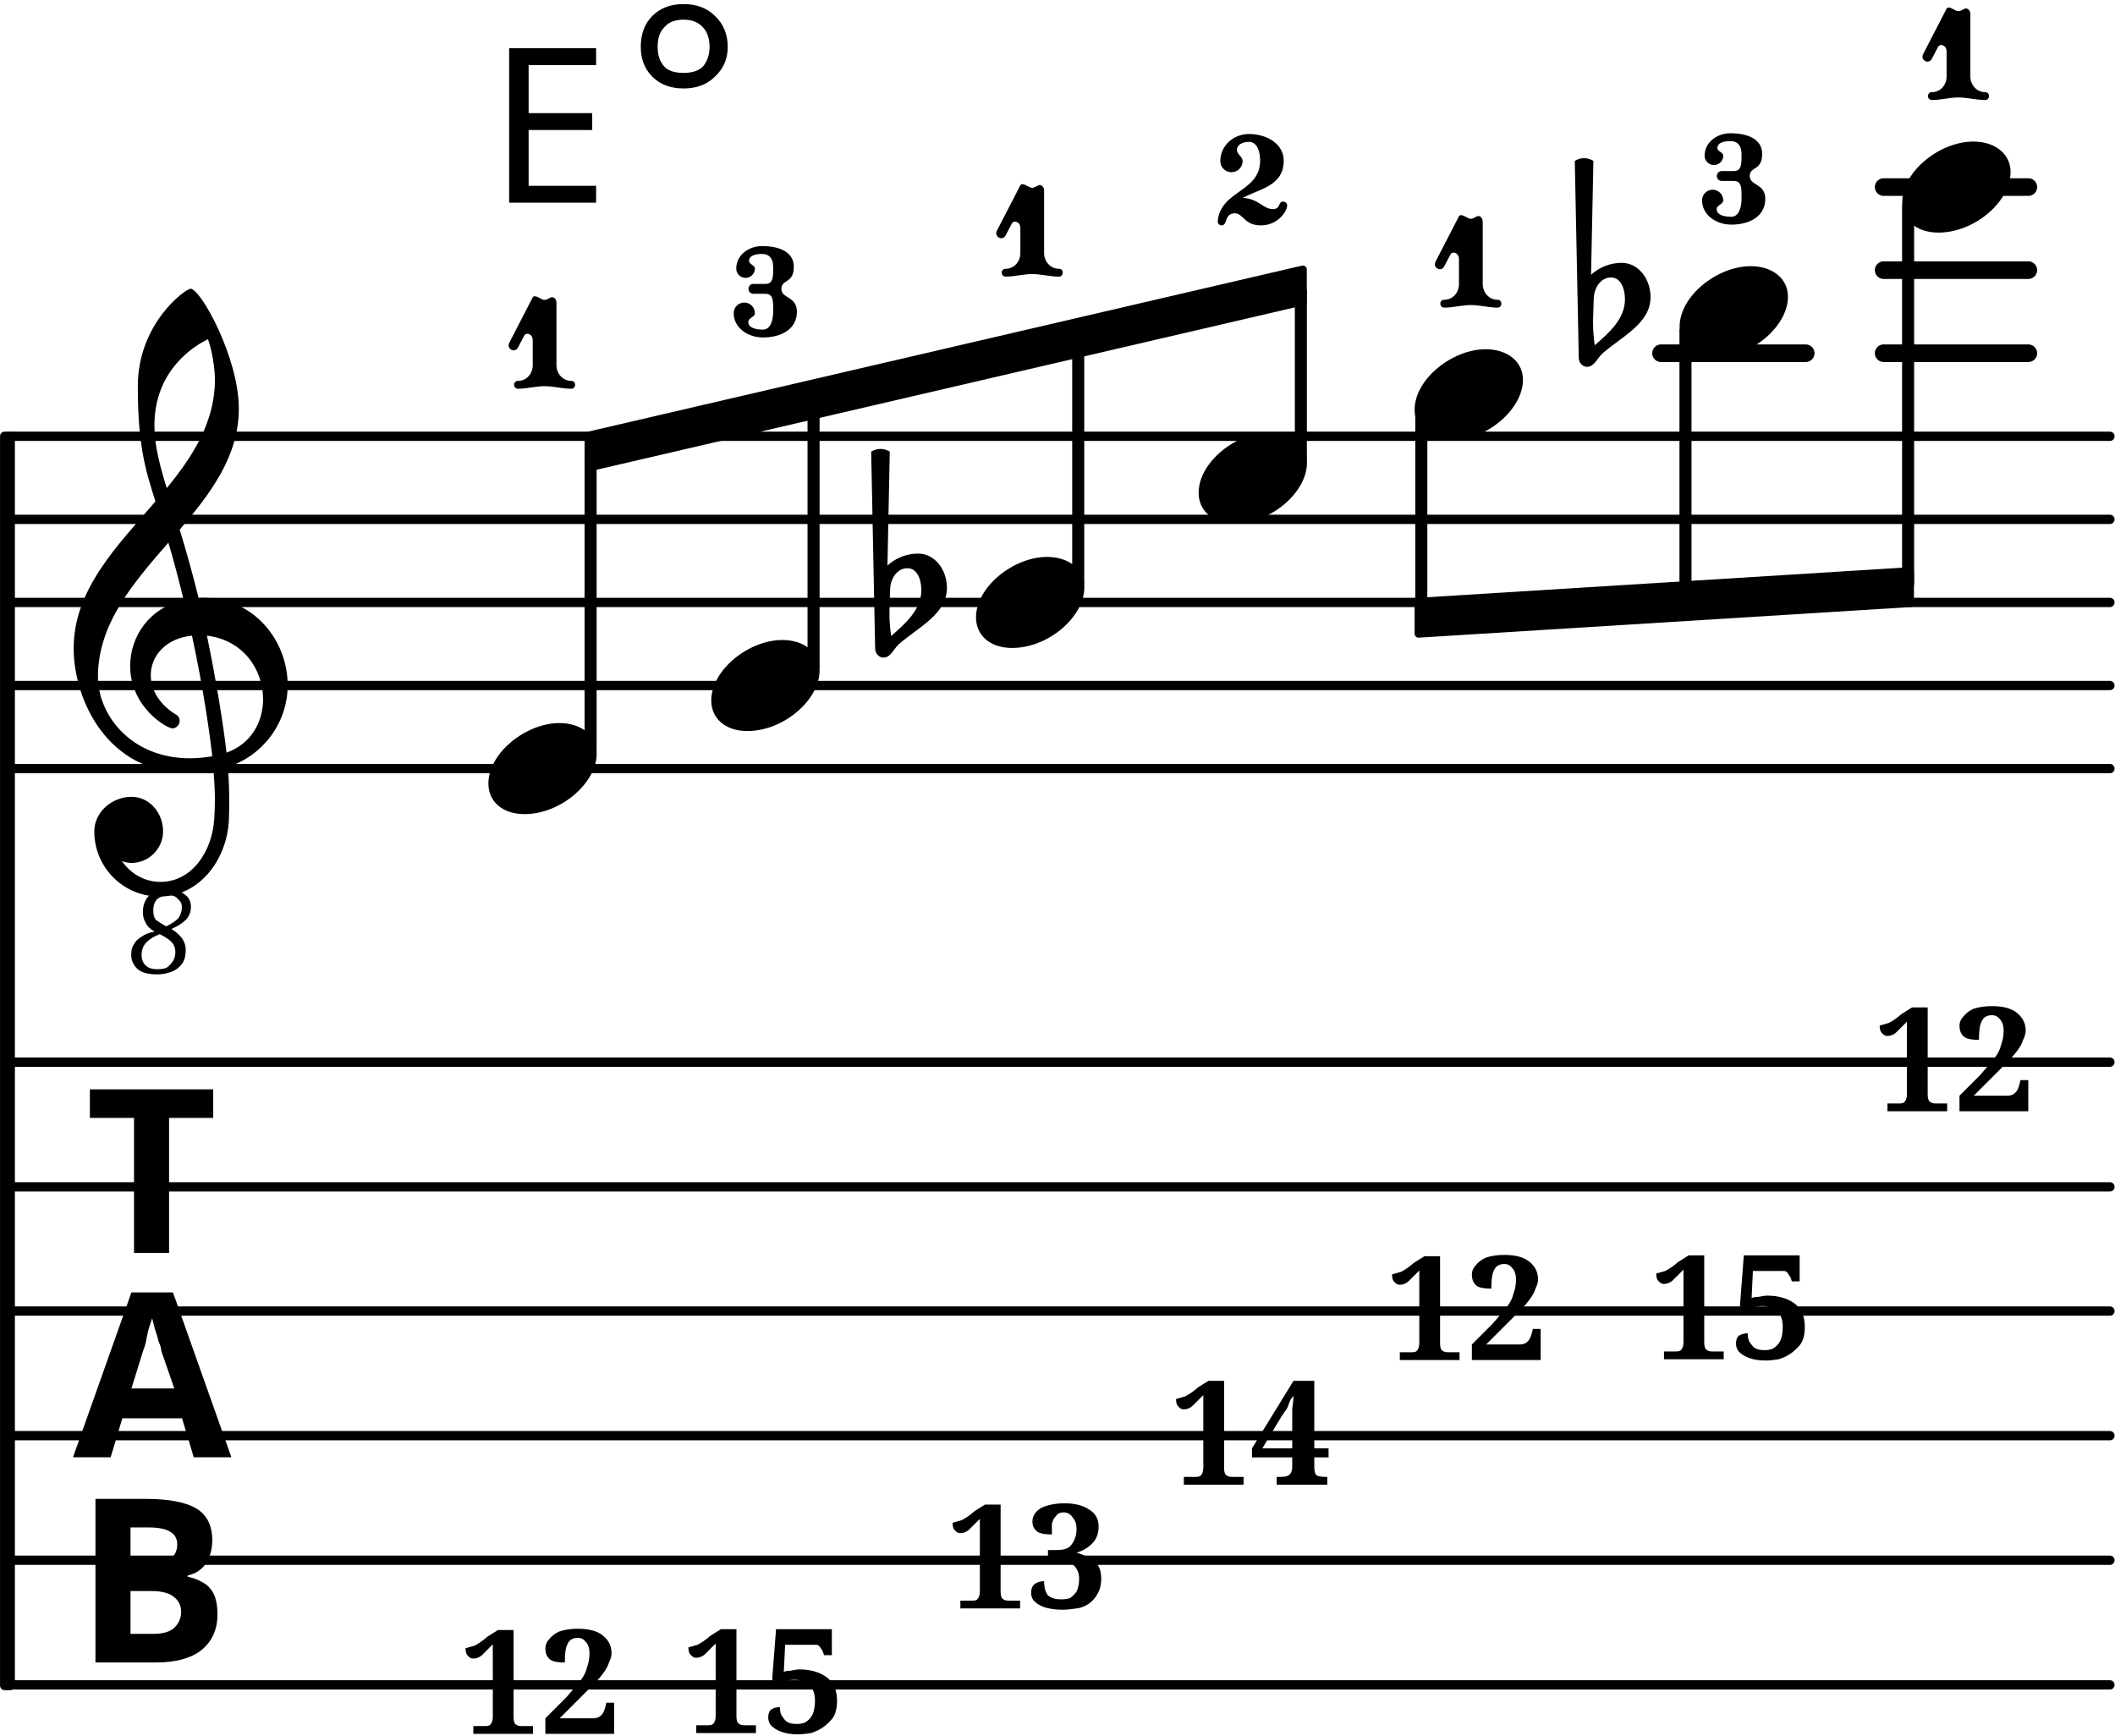
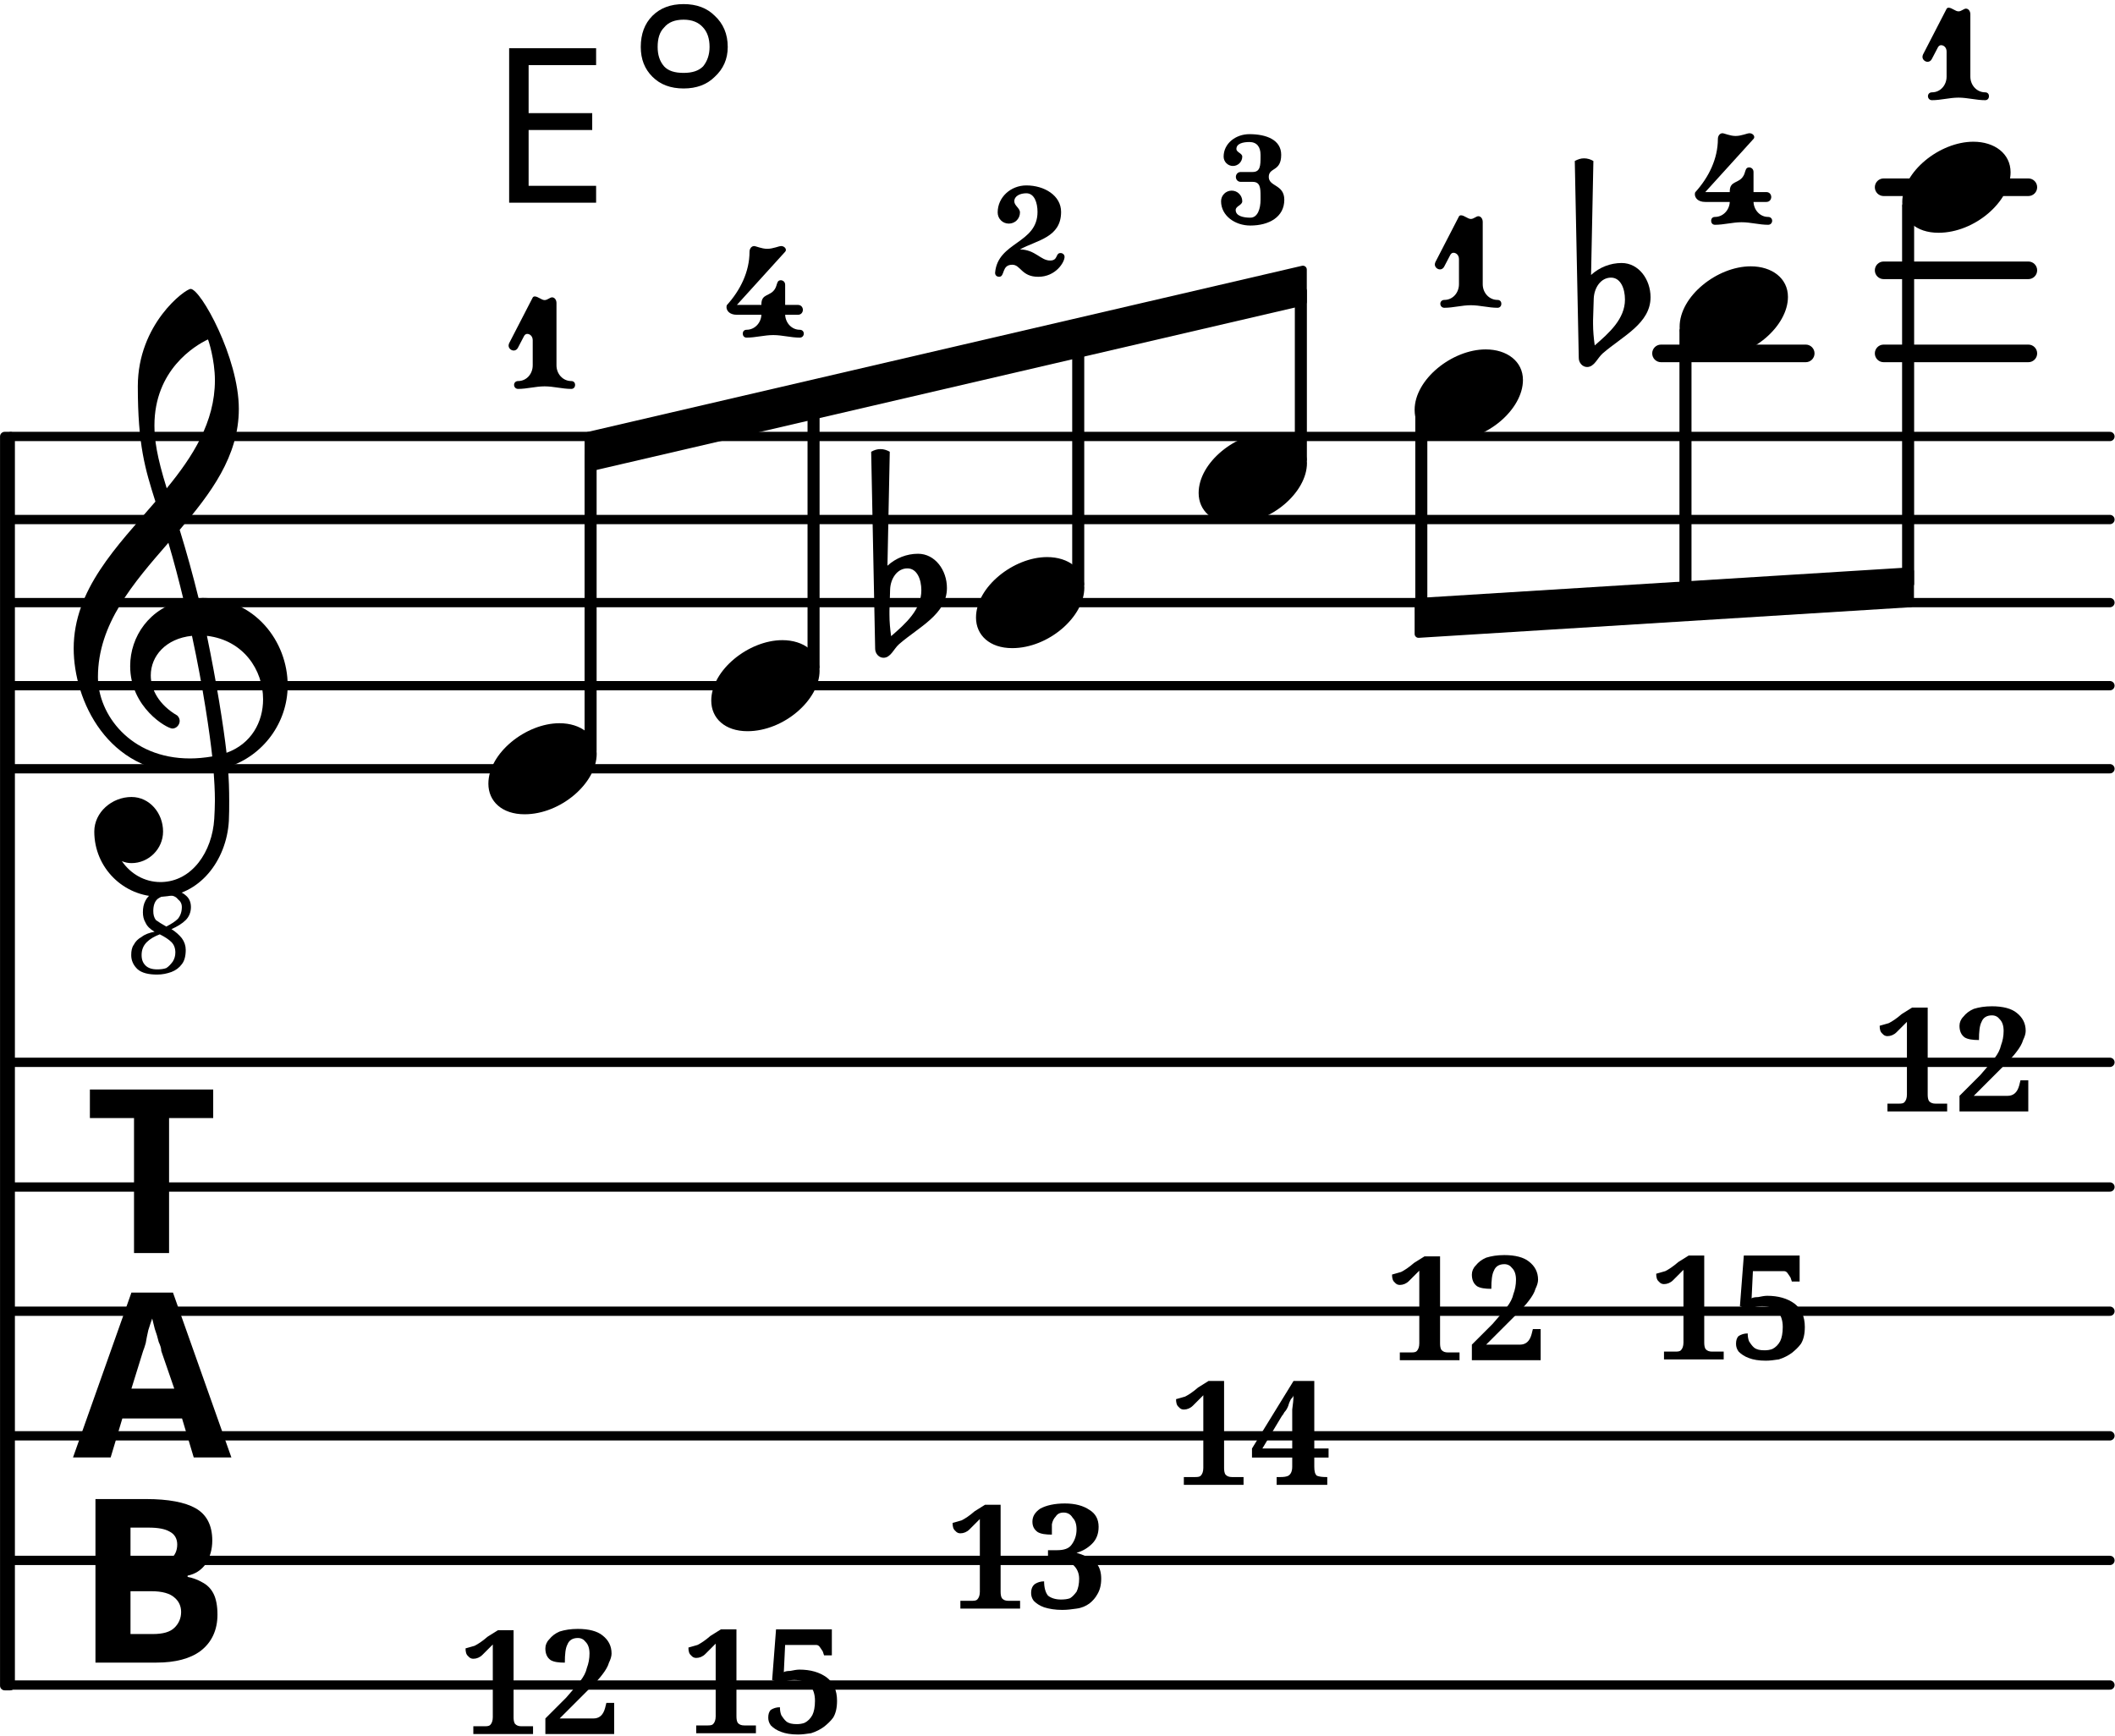
- <svg xmlns="http://www.w3.org/2000/svg" preserveAspectRatio="xMidYMid meet" viewBox="-0.079 -4.812 25.46 20.89">
+ <svg xmlns="http://www.w3.org/2000/svg" preserveAspectRatio="xMidYMid meet" viewBox="-0.079 -4.814 25.46 20.89">
  <g transform="translate(0, -2.56)">
    <rect x="22.49" y="-0.106" width="1.954" height="0.212" ry="0.106" fill="currentColor" />
  </g>
  <g transform="translate(0, -1.56)">
    <rect x="22.49" y="-0.106" width="1.954" height="0.212" ry="0.106" fill="currentColor" />
  </g>
  <g transform="translate(0, -0.5599)">
    <rect x="22.49" y="-0.106" width="1.954" height="0.212" ry="0.106" fill="currentColor" />
  </g>
  <g transform="translate(0, -0.5599)">
    <rect x="19.81" y="-0.106" width="1.954" height="0.212" ry="0.106" fill="currentColor" />
  </g>
  <g transform="translate(0, 4.44)">
    <line stroke-linejoin="round" stroke-linecap="round" stroke-width="0.112" stroke="currentColor" x1="0.056" y1="0" x2="25.32" y2="0" />
  </g>
  <g transform="translate(0, 3.44)">
    <line stroke-linejoin="round" stroke-linecap="round" stroke-width="0.112" stroke="currentColor" x1="0.056" y1="0" x2="25.32" y2="0" />
  </g>
  <g transform="translate(0, 2.44)">
    <line stroke-linejoin="round" stroke-linecap="round" stroke-width="0.112" stroke="currentColor" x1="0.056" y1="0" x2="25.32" y2="0" />
  </g>
  <g transform="translate(0, 1.44)">
    <line stroke-linejoin="round" stroke-linecap="round" stroke-width="0.112" stroke="currentColor" x1="0.056" y1="0" x2="25.32" y2="0" />
  </g>
  <g transform="translate(0, 0.4401)">
    <line stroke-linejoin="round" stroke-linecap="round" stroke-width="0.112" stroke="currentColor" x1="0.056" y1="0" x2="25.32" y2="0" />
  </g>
  <g transform="translate(0, 15.47)">
    <line stroke-linejoin="round" stroke-linecap="round" stroke-width="0.112" stroke="currentColor" x1="0.056" y1="0" x2="25.32" y2="0" />
  </g>
  <g transform="translate(0, 13.97)">
    <line stroke-linejoin="round" stroke-linecap="round" stroke-width="0.112" stroke="currentColor" x1="0.056" y1="0" x2="25.32" y2="0" />
  </g>
  <g transform="translate(0, 12.47)">
    <line stroke-linejoin="round" stroke-linecap="round" stroke-width="0.112" stroke="currentColor" x1="0.056" y1="0" x2="25.32" y2="0" />
  </g>
  <g transform="translate(0, 10.97)">
    <line stroke-linejoin="round" stroke-linecap="round" stroke-width="0.112" stroke="currentColor" x1="0.056" y1="0" x2="25.32" y2="0" />
  </g>
  <g transform="translate(0, 9.475)">
    <line stroke-linejoin="round" stroke-linecap="round" stroke-width="0.112" stroke="currentColor" x1="0.056" y1="0" x2="25.32" y2="0" />
  </g>
  <g transform="translate(0, 7.974)">
    <line stroke-linejoin="round" stroke-linecap="round" stroke-width="0.112" stroke="currentColor" x1="0.056" y1="0" x2="25.32" y2="0" />
  </g>
  <g transform="translate(16.95, 2.624)">
    <polygon stroke-linejoin="round" stroke-linecap="round" stroke-width="0.094" fill="currentColor" stroke="currentColor" points="5.964 -0.561 5.964 -0.175 0.047 0.193 0.047 -0.193" />
  </g>
  <g transform="translate(6.958, 0.6243)">
    <polygon stroke-linejoin="round" stroke-linecap="round" stroke-width="0.094" fill="currentColor" stroke="currentColor" points="8.647 -2.193 8.647 -1.807 0.047 0.193 0.047 -0.193" />
  </g>
-   <g transform="translate(5.8, -2.372)">
+   <g transform="translate(5.8, -2.374)">
    <text font-family="sans" font-size="2.616" text-anchor="start" fill="currentColor">
      <tspan>E</tspan>
    </text>
  </g>
-   <g transform="translate(7.447, -2.372)">
+   <g transform="translate(7.447, -2.374)">
    <text font-family="sans" font-size="3.296" text-anchor="start" fill="currentColor">
      <tspan>°</tspan>
    </text>
  </g>
  <g transform="translate(5.8, 4.44)">
    <path transform="scale(0.004, -0.004)" d="M0 -45c0 92 113 182 214 182c64 0 112 -36 112 -92c0 -88 -108 -182 -217 -182c-68 0 -109 39 -109 92z" fill="currentColor" />
  </g>
  <g transform="translate(6.05, -0.1324)">
    <path transform="scale(0.0022, -0.0022)" d="M194 486c16 0 29 15 41 15c13 0 24 -13 24 -31v-341c0 -47 35 -86 81 -86c14 0 21 -10 21 -21s-7 -22 -21 -22c-49 0 -97 14 -146 14s-96 -14 -145 -14c-14 0 -22 11 -22 22s8 21 22 21c46 0 80 39 80 86v137c0 23 -16 35 -30 35c-7 0 -13 -4 -17 -11l-34 -65 c-5 -10 -14 -15 -23 -15c-14 0 -28 12 -28 27c0 4 1 8 3 13l129 250c2 4 7 6 11 6c18 0 37 -20 54 -20z" fill="currentColor" />
  </g>
  <g transform="translate(0.8, 3.44)">
    <path transform="scale(0.004, -0.004)" d="M265 -635h-5c-108 0 -196 87 -196 196c0 58 53 104 112 104c54 0 95 -48 95 -104c0 -52 -43 -95 -95 -95c-10 0 -20 2 -29 6c26 -38 68 -63 116 -63h3zM403 150c28 -135 50 -272 59 -352c75 27 110 93 110 161c0 88 -59 178 -169 191zM75 26c0 -112 97 -245 277 -245 c21 0 43 2 67 6c-7 65 -27 206 -61 363c-79 -8 -124 -61 -124 -119c0 -43 25 -89 80 -121c5 -5 7 -11 7 -16c0 -12 -10 -23 -22 -23c-16 0 -127 63 -127 188c0 89 58 175 161 198c-14 58 -29 116 -46 173c-106 -122 -212 -244 -212 -404zM354 1194c30 0 145 -207 145 -361 c0 -143 -85 -255 -178 -364c21 -68 40 -137 57 -206c4 0 8 1 12 1c156 0 256 -130 256 -263c0 -113 -74 -212 -180 -246c3 -34 4 -68 4 -102c0 -20 0 -40 -1 -60c-7 -120 -89 -225 -204 -228l1 44c93 2 153 92 159 190c1 19 2 37 2 56c0 30 -2 60 -4 90 c-28 -5 -54 -8 -79 -8c-240 0 -342 219 -342 375c0 177 130 307 246 442c-31 98 -53 170 -53 347c0 188 143 293 159 293zM427 919c0 62 -20 123 -21 123c-40 -19 -161 -92 -161 -259c0 -42 7 -93 37 -189c78 95 145 199 145 325z" fill="currentColor" />
  </g>
  <g transform="translate(1.485, 6.902)">
    <text font-family="serif" font-style="italic" font-size="1.386" text-anchor="start" fill="currentColor">
      <tspan>8</tspan>
    </text>
  </g>
  <g transform="translate(5.447, 16.06)">
    <text font-family="serif" font-weight="bold" font-size="1.746" text-anchor="start" fill="currentColor">
      <tspan>12</tspan>
    </text>
  </g>
  <g transform="translate(0.9406, 10.27)">
    <text font-family="sans" font-weight="bold" font-size="2.772" text-anchor="start" fill="currentColor">
      <tspan>T</tspan>
    </text>
  </g>
  <g transform="translate(0.8, 12.73)">
    <text font-family="sans" font-weight="bold" font-size="2.772" text-anchor="start" fill="currentColor">
      <tspan>A</tspan>
    </text>
  </g>
  <g transform="translate(0.8201, 15.2)">
    <text font-family="sans" font-weight="bold" font-size="2.772" text-anchor="start" fill="currentColor">
      <tspan>B</tspan>
    </text>
  </g>
  <g transform="translate(7.03, 2.44)">
    <rect x="-0.072" y="-1.833" width="0.145" height="3.653" ry="0.047" fill="currentColor" />
  </g>
  <g transform="translate(8.483, 3.44)">
    <path transform="scale(0.004, -0.004)" d="M0 -45c0 92 113 182 214 182c64 0 112 -36 112 -92c0 -88 -108 -182 -217 -182c-68 0 -109 39 -109 92z" fill="currentColor" />
  </g>
-   <g transform="translate(8.753, -0.7497)">
-     <path transform="scale(0.0022, -0.0022)" d="M261 266c0 -54 85 -40 85 -125c0 -94 -83 -141 -186 -141c-84 0 -160 54 -160 133c0 32 26 58 58 58s58 -26 58 -58c0 -22 -36 -26 -36 -48c0 -33 42 -42 80 -42c41 0 56 50 56 98v21c0 44 -2 77 -43 77h-65c-18 0 -27 14 -27 27s9 27 27 27h65c42 0 43 36 43 83v11 c0 43 -20 70 -61 70c-34 0 -71 -8 -71 -38c0 -19 32 -23 32 -42c0 -28 -23 -51 -51 -51s-51 23 -51 51c0 72 66 123 141 123c93 0 174 -31 174 -113c0 -94 -68 -67 -68 -121z" fill="currentColor" />
+   <g transform="translate(8.673, -0.7497)">
+     <path transform="scale(0.0022, -0.0022)" d="M148 501c10 0 41 -15 72 -15c32 0 63 15 76 15c15 0 26 -11 26 -21c0 -4 -1 -7 -4 -10l-264 -291h134v4c0 60 50 41 75 85c7 11 8 24 14 36c3 7 10 10 17 10c11 0 24 -8 24 -25v-110h70c18 0 27 -14 27 -27s-9 -27 -27 -27h-70c2 -45 36 -82 80 -82c14 0 22 -10 22 -21 s-8 -22 -22 -22c-49 0 -96 14 -145 14s-97 -14 -146 -14c-14 0 -21 11 -21 22s7 21 21 21c44 0 79 37 81 82h-134c-43 0 -57 25 -57 42c0 5 1 10 3 12c73 81 123 182 123 291c0 17 11 31 25 31z" fill="currentColor" />
  </g>
  <g transform="translate(8.13, 16.05)">
    <text font-family="serif" font-weight="bold" font-size="1.746" text-anchor="start" fill="currentColor">
      <tspan>15</tspan>
    </text>
  </g>
  <g transform="translate(9.714, 2.44)">
    <rect x="-0.072" y="-2.45" width="0.145" height="3.27" ry="0.047" fill="currentColor" />
  </g>
  <g transform="translate(11.67, 2.44)">
    <path transform="scale(0.004, -0.004)" d="M0 -45c0 92 113 182 214 182c64 0 112 -36 112 -92c0 -88 -108 -182 -217 -182c-68 0 -109 39 -109 92z" fill="currentColor" />
  </g>
-   <g transform="translate(11.92, -1.482)">
-     <path transform="scale(0.0022, -0.0022)" d="M194 486c16 0 29 15 41 15c13 0 24 -13 24 -31v-341c0 -47 35 -86 81 -86c14 0 21 -10 21 -21s-7 -22 -21 -22c-49 0 -97 14 -146 14s-96 -14 -145 -14c-14 0 -22 11 -22 22s8 21 22 21c46 0 80 39 80 86v137c0 23 -16 35 -30 35c-7 0 -13 -4 -17 -11l-34 -65 c-5 -10 -14 -15 -23 -15c-14 0 -28 12 -28 27c0 4 1 8 3 13l129 250c2 4 7 6 11 6c18 0 37 -20 54 -20z" fill="currentColor" />
+   <g transform="translate(11.9, -1.482)">
+     <path transform="scale(0.0022, -0.0022)" d="M94 66c-60 0 -39 -66 -72 -66c-11 0 -22 7 -22 21v2c15 169 232 158 232 332c0 50 -17 102 -61 102c-33 0 -66 -14 -66 -44c0 -24 31 -37 31 -61c0 -34 -27 -61 -61 -61s-61 27 -61 61c0 84 72 148 157 148c98 0 190 -55 190 -145c0 -140 -131 -154 -225 -205 c85 -2 113 -61 165 -61c45 0 28 41 57 41c11 0 22 -8 22 -21c0 -29 -48 -109 -144 -109c-92 0 -96 66 -142 66z" fill="currentColor" />
  </g>
  <g transform="translate(11.31, 14.55)">
    <text font-family="serif" font-weight="bold" font-size="1.746" text-anchor="start" fill="currentColor">
      <tspan>13</tspan>
    </text>
  </g>
  <g transform="translate(12.9, 2.44)">
    <rect x="-0.072" y="-3.182" width="0.145" height="3.002" ry="0.047" fill="currentColor" />
  </g>
  <g transform="translate(10.52, 2.44)">
    <path transform="scale(0.004, -0.004)" d="M29 39l-2 -64v-11c0 -22 2 -43 5 -65c44 38 91 80 91 138c0 33 -13 66 -42 66c-31 0 -51 -31 -52 -64zM-28 454c9 5 18 8 28 8s19 -3 28 -8l-7 -343c25 23 58 36 92 36c51 0 87 -49 87 -103c0 -79 -84 -117 -144 -169c-16 -14 -25 -41 -47 -41c-14 0 -25 13 -25 27z" fill="currentColor" />
  </g>
  <g transform="translate(14.35, 0.9401)">
    <path transform="scale(0.004, -0.004)" d="M0 -45c0 92 113 182 214 182c64 0 112 -36 112 -92c0 -88 -108 -182 -217 -182c-68 0 -109 39 -109 92z" fill="currentColor" />
  </g>
-   <g transform="translate(14.58, -2.099)">
-     <path transform="scale(0.0022, -0.0022)" d="M94 66c-60 0 -39 -66 -72 -66c-11 0 -22 7 -22 21v2c15 169 232 158 232 332c0 50 -17 102 -61 102c-33 0 -66 -14 -66 -44c0 -24 31 -37 31 -61c0 -34 -27 -61 -61 -61s-61 27 -61 61c0 84 72 148 157 148c98 0 190 -55 190 -145c0 -140 -131 -154 -225 -205 c85 -2 113 -61 165 -61c45 0 28 41 57 41c11 0 22 -8 22 -21c0 -29 -48 -109 -144 -109c-92 0 -96 66 -142 66z" fill="currentColor" />
+   <g transform="translate(14.62, -2.099)">
+     <path transform="scale(0.0022, -0.0022)" d="M261 266c0 -54 85 -40 85 -125c0 -94 -83 -141 -186 -141c-84 0 -160 54 -160 133c0 32 26 58 58 58s58 -26 58 -58c0 -22 -36 -26 -36 -48c0 -33 42 -42 80 -42c41 0 56 50 56 98v21c0 44 -2 77 -43 77h-65c-18 0 -27 14 -27 27s9 27 27 27h65c42 0 43 36 43 83v11 c0 43 -20 70 -61 70c-34 0 -71 -8 -71 -38c0 -19 32 -23 32 -42c0 -28 -23 -51 -51 -51s-51 23 -51 51c0 72 66 123 141 123c93 0 174 -31 174 -113c0 -94 -68 -67 -68 -121z" fill="currentColor" />
  </g>
  <g transform="translate(14, 13.06)">
    <text font-family="serif" font-weight="bold" font-size="1.746" text-anchor="start" fill="currentColor">
      <tspan>14</tspan>
    </text>
  </g>
  <g transform="translate(15.58, 2.44)">
    <rect x="-0.072" y="-3.799" width="0.145" height="2.12" ry="0.047" fill="currentColor" />
  </g>
  <g transform="translate(-0.0786, 7.957)">
    <rect x="0" y="-7.573" width="0.179" height="15.15" ry="0.056" fill="currentColor" />
  </g>
  <g transform="translate(16.95, -0.0599)">
    <path transform="scale(0.004, -0.004)" d="M0 -45c0 92 113 182 214 182c64 0 112 -36 112 -92c0 -88 -108 -182 -217 -182c-68 0 -109 39 -109 92z" fill="currentColor" />
  </g>
  <g transform="translate(17.2, -1.109)">
    <path transform="scale(0.0022, -0.0022)" d="M194 486c16 0 29 15 41 15c13 0 24 -13 24 -31v-341c0 -47 35 -86 81 -86c14 0 21 -10 21 -21s-7 -22 -21 -22c-49 0 -97 14 -146 14s-96 -14 -145 -14c-14 0 -22 11 -22 22s8 21 22 21c46 0 80 39 80 86v137c0 23 -16 35 -30 35c-7 0 -13 -4 -17 -11l-34 -65 c-5 -10 -14 -15 -23 -15c-14 0 -28 12 -28 27c0 4 1 8 3 13l129 250c2 4 7 6 11 6c18 0 37 -20 54 -20z" fill="currentColor" />
  </g>
  <g transform="translate(16.6, 11.56)">
    <text font-family="serif" font-weight="bold" font-size="1.746" text-anchor="start" fill="currentColor">
      <tspan>12</tspan>
    </text>
  </g>
  <g transform="translate(17.03, 2.44)">
    <rect x="-0.072" y="-2.321" width="0.145" height="2.5" ry="0.047" fill="currentColor" />
  </g>
  <g transform="translate(20.14, -1.06)">
    <path transform="scale(0.004, -0.004)" d="M0 -45c0 92 113 182 214 182c64 0 112 -36 112 -92c0 -88 -108 -182 -217 -182c-68 0 -109 39 -109 92z" fill="currentColor" />
  </g>
-   <g transform="translate(20.41, -2.108)">
-     <path transform="scale(0.0022, -0.0022)" d="M261 266c0 -54 85 -40 85 -125c0 -94 -83 -141 -186 -141c-84 0 -160 54 -160 133c0 32 26 58 58 58s58 -26 58 -58c0 -22 -36 -26 -36 -48c0 -33 42 -42 80 -42c41 0 56 50 56 98v21c0 44 -2 77 -43 77h-65c-18 0 -27 14 -27 27s9 27 27 27h65c42 0 43 36 43 83v11 c0 43 -20 70 -61 70c-34 0 -71 -8 -71 -38c0 -19 32 -23 32 -42c0 -28 -23 -51 -51 -51s-51 23 -51 51c0 72 66 123 141 123c93 0 174 -31 174 -113c0 -94 -68 -67 -68 -121z" fill="currentColor" />
+   <g transform="translate(20.33, -2.108)">
+     <path transform="scale(0.0022, -0.0022)" d="M148 501c10 0 41 -15 72 -15c32 0 63 15 76 15c15 0 26 -11 26 -21c0 -4 -1 -7 -4 -10l-264 -291h134v4c0 60 50 41 75 85c7 11 8 24 14 36c3 7 10 10 17 10c11 0 24 -8 24 -25v-110h70c18 0 27 -14 27 -27s-9 -27 -27 -27h-70c2 -45 36 -82 80 -82c14 0 22 -10 22 -21 s-8 -22 -22 -22c-49 0 -96 14 -145 14s-97 -14 -146 -14c-14 0 -21 11 -21 22s7 21 21 21c44 0 79 37 81 82h-134c-43 0 -57 25 -57 42c0 5 1 10 3 12c73 81 123 182 123 291c0 17 11 31 25 31z" fill="currentColor" />
  </g>
  <g transform="translate(19.78, 11.55)">
    <text font-family="serif" font-weight="bold" font-size="1.746" text-anchor="start" fill="currentColor">
      <tspan>15</tspan>
    </text>
  </g>
  <g transform="translate(20.21, 2.44)">
    <rect x="-0.072" y="-3.321" width="0.145" height="3.305" ry="0.047" fill="currentColor" />
  </g>
  <g transform="translate(18.99, -1.06)">
    <path transform="scale(0.004, -0.004)" d="M29 39l-2 -64v-11c0 -22 2 -43 5 -65c44 38 91 80 91 138c0 33 -13 66 -42 66c-31 0 -51 -31 -52 -64zM-28 454c9 5 18 8 28 8s19 -3 28 -8l-7 -343c25 23 58 36 92 36c51 0 87 -49 87 -103c0 -79 -84 -117 -144 -169c-16 -14 -25 -41 -47 -41c-14 0 -25 13 -25 27z" fill="currentColor" />
  </g>
  <g transform="translate(22.82, -2.56)">
    <path transform="scale(0.004, -0.004)" d="M0 -45c0 92 113 182 214 182c64 0 112 -36 112 -92c0 -88 -108 -182 -217 -182c-68 0 -109 39 -109 92z" fill="currentColor" />
  </g>
  <g transform="translate(23.07, -3.608)">
    <path transform="scale(0.0022, -0.0022)" d="M194 486c16 0 29 15 41 15c13 0 24 -13 24 -31v-341c0 -47 35 -86 81 -86c14 0 21 -10 21 -21s-7 -22 -21 -22c-49 0 -97 14 -146 14s-96 -14 -145 -14c-14 0 -22 11 -22 22s8 21 22 21c46 0 80 39 80 86v137c0 23 -16 35 -30 35c-7 0 -13 -4 -17 -11l-34 -65 c-5 -10 -14 -15 -23 -15c-14 0 -28 12 -28 27c0 4 1 8 3 13l129 250c2 4 7 6 11 6c18 0 37 -20 54 -20z" fill="currentColor" />
  </g>
  <g transform="translate(22.47, 8.565)">
    <text font-family="serif" font-weight="bold" font-size="1.746" text-anchor="start" fill="currentColor">
      <tspan>12</tspan>
    </text>
  </g>
  <g transform="translate(22.89, 2.44)">
    <rect x="-0.072" y="-4.821" width="0.145" height="4.641" ry="0.047" fill="currentColor" />
  </g>
</svg>
